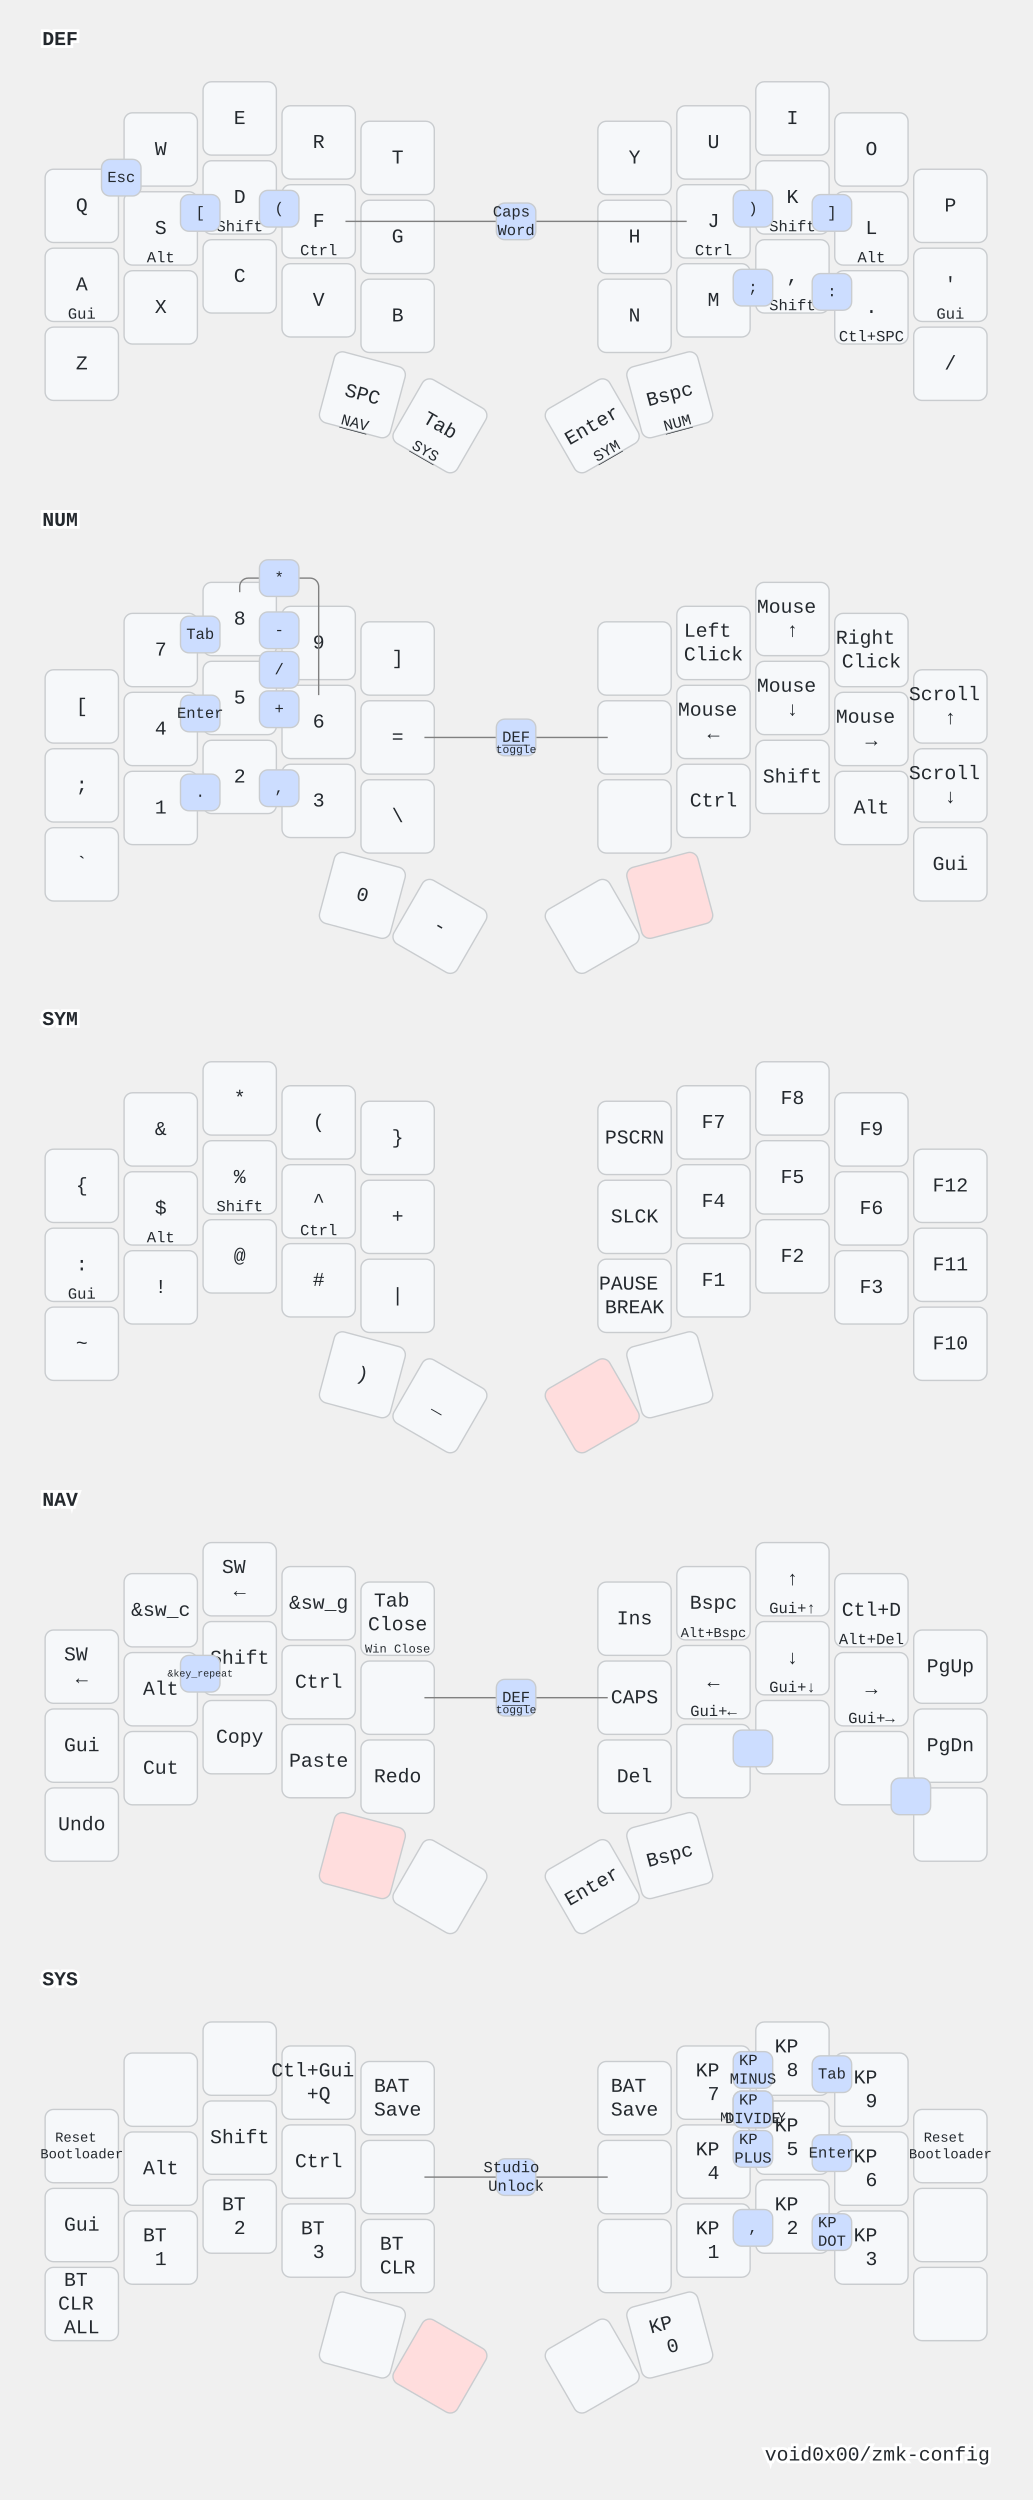
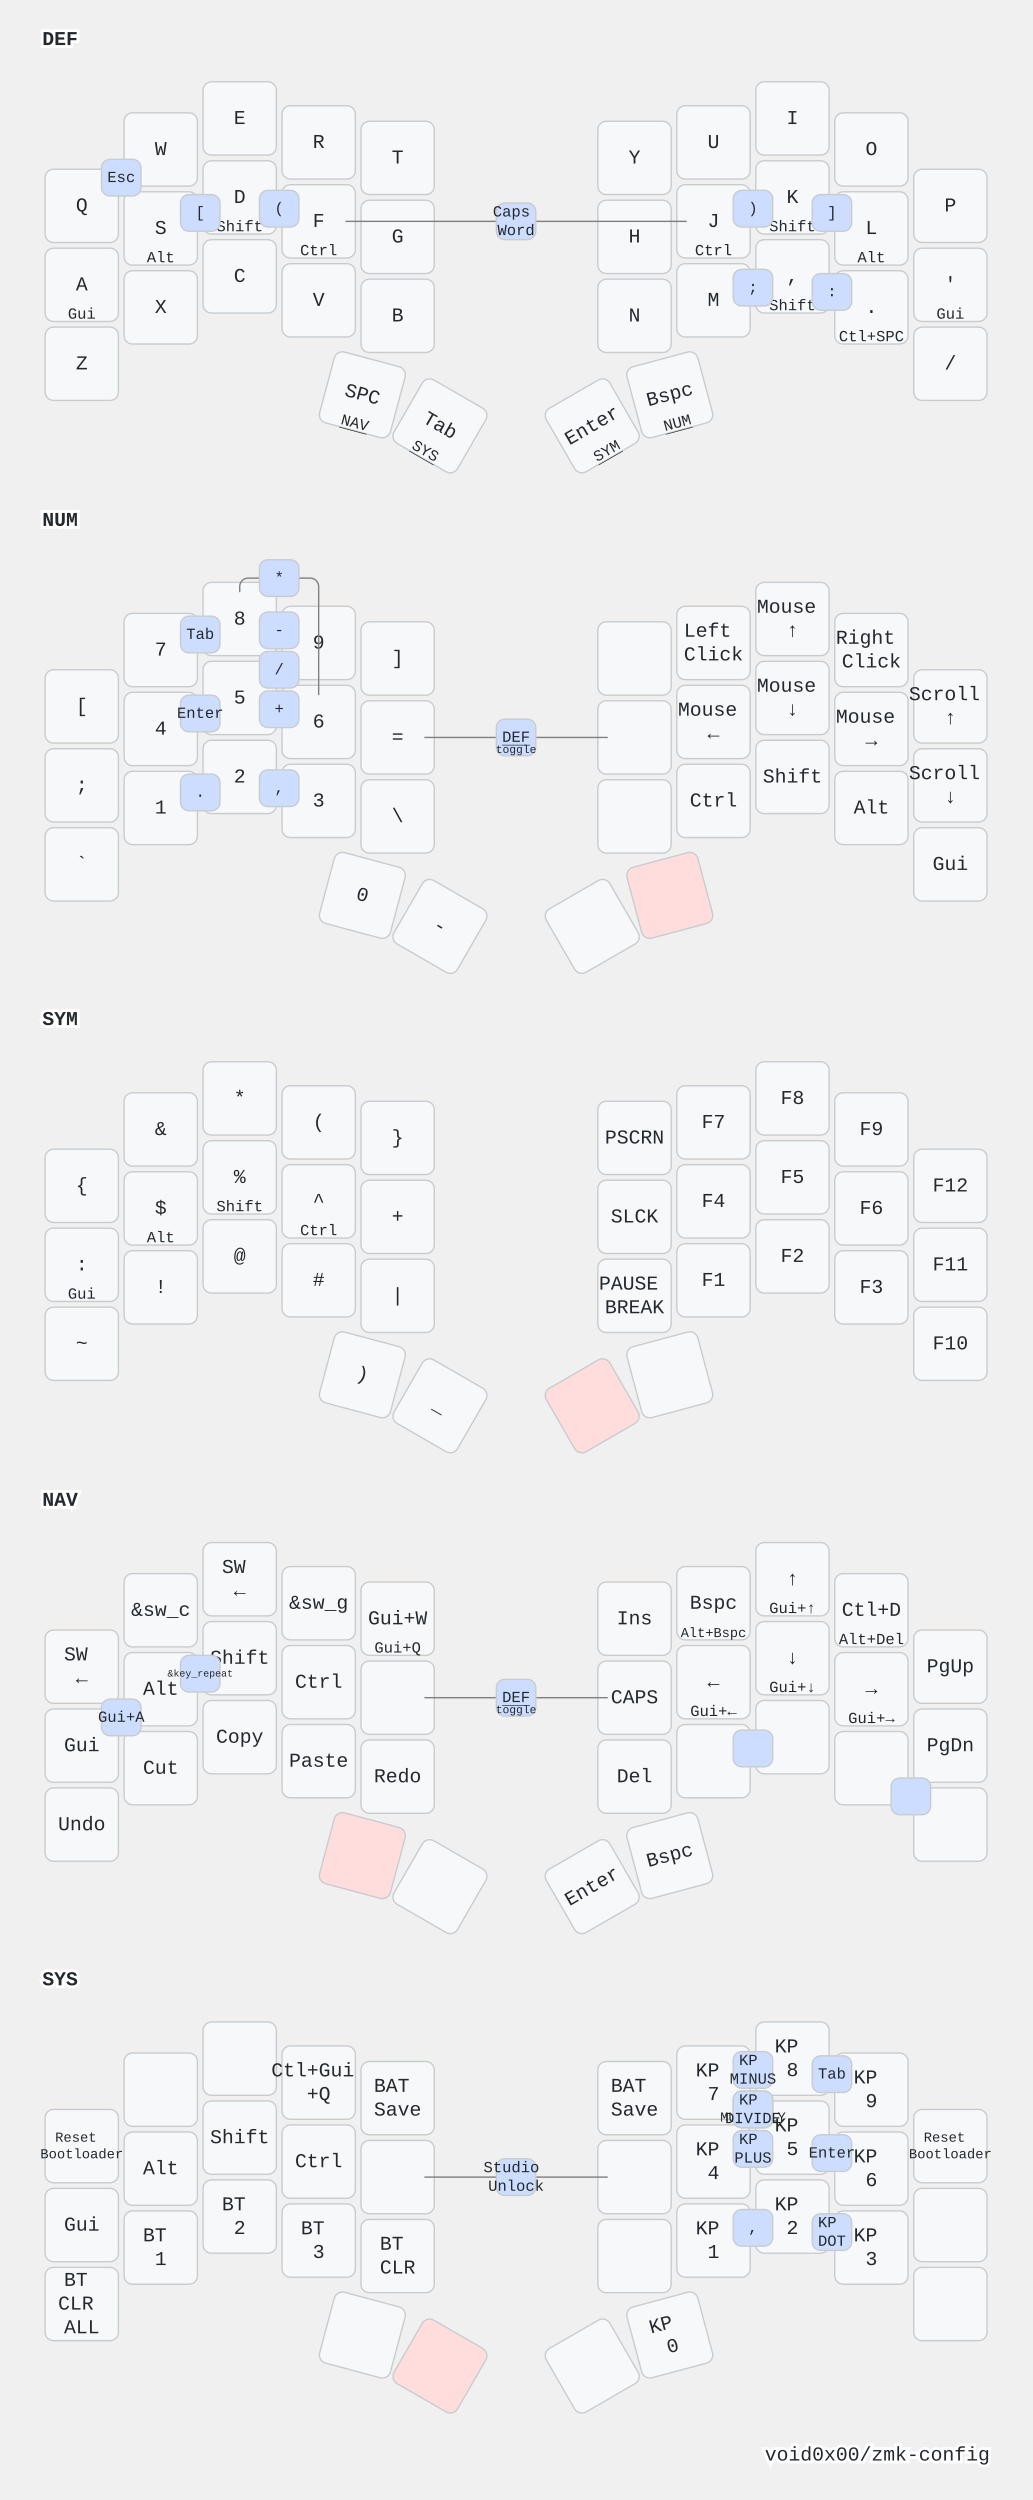
<svg xmlns="http://www.w3.org/2000/svg" xmlns:xlink="http://www.w3.org/1999/xlink" width="732" height="1773" viewBox="0 0 732 1773" class="keymap">
  <defs>/* start glyphs */
<svg id="mdi:play-pause">
      <svg id="mdi-play-pause" viewBox="0 0 24 24">
        <path d="M3,5V19L11,12M13,19H16V5H13M18,5V19H21V5" />
      </svg>
    </svg>
    <svg id="mdi:skip-backward">
      <svg id="mdi-skip-backward" viewBox="0 0 24 24">
        <path d="M20,5V19L13,12M6,5V19H4V5M13,5V19L6,12" />
      </svg>
    </svg>
    <svg id="mdi:skip-forward">
      <svg id="mdi-skip-forward" viewBox="0 0 24 24">
        <path d="M4,5V19L11,12M18,5V19H20V5M11,5V19L18,12" />
      </svg>
    </svg>
    <svg id="mdi:volume-high">
      <svg id="mdi-volume-high" viewBox="0 0 24 24">
        <path d="M14,3.23V5.29C16.89,6.15 19,8.83 19,12C19,15.17 16.89,17.84 14,18.7V20.77C18,19.86 21,16.28 21,12C21,7.72 18,4.14 14,3.23M16.5,12C16.5,10.23 15.5,8.71 14,7.97V16C15.5,15.29 16.5,13.76 16.5,12M3,9V15H7L12,20V4L7,9H3Z" />
      </svg>
    </svg>
    <svg id="mdi:volume-medium">
      <svg id="mdi-volume-medium" viewBox="0 0 24 24">
        <path d="M5,9V15H9L14,20V4L9,9M18.5,12C18.5,10.23 17.5,8.71 16,7.97V16C17.5,15.29 18.5,13.76 18.5,12Z" />
      </svg>
    </svg>
    <svg id="mdi:volume-off">
      <svg id="mdi-volume-off" viewBox="0 0 24 24">
        <path d="M12,4L9.91,6.09L12,8.18M4.27,3L3,4.27L7.73,9H3V15H7L12,20V13.27L16.25,17.53C15.58,18.04 14.83,18.46 14,18.7V20.77C15.38,20.45 16.63,19.82 17.68,18.96L19.73,21L21,19.73L12,10.73M19,12C19,12.94 18.8,13.82 18.46,14.64L19.97,16.15C20.62,14.91 21,13.5 21,12C21,7.72 18,4.14 14,3.23V5.29C16.89,6.15 19,8.83 19,12M16.5,12C16.5,10.23 15.5,8.71 14,7.97V10.18L16.45,12.63C16.5,12.43 16.5,12.21 16.5,12Z" />
      </svg>
    </svg>
  </defs>/* end glyphs */
<style>/* inherit to force styles through use tags */
svg path {
    fill: inherit;
}

/* font and background color specifications */
svg.keymap {
    font-family: SFMono-Regular,Consolas,Liberation Mono,Menlo,monospace;
    font-size: 14px;
    font-kerning: normal;
    text-rendering: optimizeLegibility;
    fill: #24292e;
}

/* default key styling */
rect.key {
    fill: #f6f8fa;
}

rect.key, rect.combo {
    stroke: #c9cccf;
    stroke-width: 1;
}

/* default key side styling, only used is draw_key_sides is set */
rect.side {
    filter: brightness(90%);
}

/* color accent for combo boxes */
rect.combo, rect.combo-separate {
    fill: #cdf;
}

/* color accent for held keys */
rect.held, rect.combo.held {
    fill: #fdd;
}

/* color accent for ghost (optional) keys */
rect.ghost, rect.combo.ghost {
    stroke-dasharray: 4, 4;
    stroke-width: 2;
}

text {
    text-anchor: middle;
    dominant-baseline: middle;
}

/* styling for layer labels */
text.label {
    font-weight: bold;
    text-anchor: start;
    stroke: white;
    stroke-width: 4;
    paint-order: stroke;
}

/* styling for optional footer */
text.footer {
    text-anchor: end;
    dominant-baseline: auto;
    stroke: white;
    stroke-width: 4;
    paint-order: stroke;
}

/* styling for combo tap, and key non-tap label text */
text.combo, text.hold, text.shifted, text.left, text.right, text.tl, text.tr, text.bl, text.br {
    font-size: 11px;
}

text.hold, text.bl, text.br {
    text-anchor: middle;
    dominant-baseline: auto;
}

text.shifted, text.tl, text.tr {
    text-anchor: middle;
    dominant-baseline: hanging;
}

text.left, text.tl, text.bl {
    text-anchor: start;
}

text.right, text.tr, text.br {
    text-anchor: end;
}

text.layer-activator {
    text-decoration: underline;
}

/* styling for hold/shifted label text in combo box */
text.combo.hold, text.combo.shifted, text.combo.left, text.combo.right {
    font-size: 8px;
}

/* lighter symbol for transparent keys */
text.trans {
    fill: #7b7e81;
}

/* styling for combo dendrons */
path.combo {
    stroke-width: 1;
    stroke: gray;
    fill: none;
}

/* Start Tabler Icons Cleanup */
/* cannot use height/width with glyphs */
.icon-tabler &gt; path {
    fill: inherit;
    stroke: inherit;
    stroke-width: 2;
}
/* hide tabler's default box */
.icon-tabler &gt; path[stroke="none"][fill="none"] {
    visibility: hidden;
}
/* End Tabler Icons Cleanup */

@media (prefers-color-scheme: dark) {
svg.keymap { fill: #d1d6db; }
rect.key { fill: #3f4750; }
rect.key, rect.combo { stroke: #60666c; }
rect.combo, rect.combo-separate { fill: #1f3d7a; }
rect.held, rect.combo.held { fill: #854747; }
text.label, text.footer { stroke: black; }
text.trans { fill: #7e8184; }
path.combo { stroke: #7f7f7f; }

}</style>
  <g transform="translate(30, 0)" class="layer-DEF">
    <text x="0" y="28" class="label" id="DEF">DEF</text>
    <g transform="translate(0, 56)">
      <g transform="translate(28, 90)" class="key keypos-0">
        <rect rx="6" ry="6" x="-26" y="-26" width="52" height="52" class="key" />
        <text x="0" y="0" class="key tap">Q</text>
      </g>
      <g transform="translate(84, 50)" class="key keypos-1">
        <rect rx="6" ry="6" x="-26" y="-26" width="52" height="52" class="key" />
        <text x="0" y="0" class="key tap">W</text>
      </g>
      <g transform="translate(140, 28)" class="key keypos-2">
        <rect rx="6" ry="6" x="-26" y="-26" width="52" height="52" class="key" />
        <text x="0" y="0" class="key tap">E</text>
      </g>
      <g transform="translate(196, 45)" class="key keypos-3">
        <rect rx="6" ry="6" x="-26" y="-26" width="52" height="52" class="key" />
        <text x="0" y="0" class="key tap">R</text>
      </g>
      <g transform="translate(252, 56)" class="key keypos-4">
        <rect rx="6" ry="6" x="-26" y="-26" width="52" height="52" class="key" />
        <text x="0" y="0" class="key tap">T</text>
      </g>
      <g transform="translate(420, 56)" class="key keypos-5">
        <rect rx="6" ry="6" x="-26" y="-26" width="52" height="52" class="key" />
        <text x="0" y="0" class="key tap">Y</text>
      </g>
      <g transform="translate(476, 45)" class="key keypos-6">
        <rect rx="6" ry="6" x="-26" y="-26" width="52" height="52" class="key" />
        <text x="0" y="0" class="key tap">U</text>
      </g>
      <g transform="translate(532, 28)" class="key keypos-7">
        <rect rx="6" ry="6" x="-26" y="-26" width="52" height="52" class="key" />
        <text x="0" y="0" class="key tap">I</text>
      </g>
      <g transform="translate(588, 50)" class="key keypos-8">
        <rect rx="6" ry="6" x="-26" y="-26" width="52" height="52" class="key" />
        <text x="0" y="0" class="key tap">O</text>
      </g>
      <g transform="translate(644, 90)" class="key keypos-9">
        <rect rx="6" ry="6" x="-26" y="-26" width="52" height="52" class="key" />
        <text x="0" y="0" class="key tap">P</text>
      </g>
      <g transform="translate(28, 146)" class="key keypos-10">
        <rect rx="6" ry="6" x="-26" y="-26" width="52" height="52" class="key" />
        <text x="0" y="0" class="key tap">A</text>
        <text x="0" y="24" class="key hold">Gui</text>
      </g>
      <g transform="translate(84, 106)" class="key keypos-11">
        <rect rx="6" ry="6" x="-26" y="-26" width="52" height="52" class="key" />
        <text x="0" y="0" class="key tap">S</text>
        <text x="0" y="24" class="key hold">Alt</text>
      </g>
      <g transform="translate(140, 84)" class="key keypos-12">
        <rect rx="6" ry="6" x="-26" y="-26" width="52" height="52" class="key" />
        <text x="0" y="0" class="key tap">D</text>
        <text x="0" y="24" class="key hold">Shift</text>
      </g>
      <g transform="translate(196, 101)" class="key keypos-13">
        <rect rx="6" ry="6" x="-26" y="-26" width="52" height="52" class="key" />
        <text x="0" y="0" class="key tap">F</text>
        <text x="0" y="24" class="key hold">Ctrl</text>
      </g>
      <g transform="translate(252, 112)" class="key keypos-14">
        <rect rx="6" ry="6" x="-26" y="-26" width="52" height="52" class="key" />
        <text x="0" y="0" class="key tap">G</text>
      </g>
      <g transform="translate(420, 112)" class="key keypos-15">
        <rect rx="6" ry="6" x="-26" y="-26" width="52" height="52" class="key" />
        <text x="0" y="0" class="key tap">H</text>
      </g>
      <g transform="translate(476, 101)" class="key keypos-16">
        <rect rx="6" ry="6" x="-26" y="-26" width="52" height="52" class="key" />
        <text x="0" y="0" class="key tap">J</text>
        <text x="0" y="24" class="key hold">Ctrl</text>
      </g>
      <g transform="translate(532, 84)" class="key keypos-17">
        <rect rx="6" ry="6" x="-26" y="-26" width="52" height="52" class="key" />
        <text x="0" y="0" class="key tap">K</text>
        <text x="0" y="24" class="key hold">Shift</text>
      </g>
      <g transform="translate(588, 106)" class="key keypos-18">
        <rect rx="6" ry="6" x="-26" y="-26" width="52" height="52" class="key" />
        <text x="0" y="0" class="key tap">L</text>
        <text x="0" y="24" class="key hold">Alt</text>
      </g>
      <g transform="translate(644, 146)" class="key keypos-19">
        <rect rx="6" ry="6" x="-26" y="-26" width="52" height="52" class="key" />
        <text x="0" y="0" class="key tap">'</text>
        <text x="0" y="24" class="key hold">Gui</text>
      </g>
      <g transform="translate(28, 202)" class="key keypos-20">
        <rect rx="6" ry="6" x="-26" y="-26" width="52" height="52" class="key" />
        <text x="0" y="0" class="key tap">Z</text>
      </g>
      <g transform="translate(84, 162)" class="key keypos-21">
        <rect rx="6" ry="6" x="-26" y="-26" width="52" height="52" class="key" />
        <text x="0" y="0" class="key tap">X</text>
      </g>
      <g transform="translate(140, 140)" class="key keypos-22">
        <rect rx="6" ry="6" x="-26" y="-26" width="52" height="52" class="key" />
        <text x="0" y="0" class="key tap">C</text>
      </g>
      <g transform="translate(196, 157)" class="key keypos-23">
        <rect rx="6" ry="6" x="-26" y="-26" width="52" height="52" class="key" />
        <text x="0" y="0" class="key tap">V</text>
      </g>
      <g transform="translate(252, 168)" class="key keypos-24">
        <rect rx="6" ry="6" x="-26" y="-26" width="52" height="52" class="key" />
        <text x="0" y="0" class="key tap">B</text>
      </g>
      <g transform="translate(420, 168)" class="key keypos-25">
        <rect rx="6" ry="6" x="-26" y="-26" width="52" height="52" class="key" />
        <text x="0" y="0" class="key tap">N</text>
      </g>
      <g transform="translate(476, 157)" class="key keypos-26">
        <rect rx="6" ry="6" x="-26" y="-26" width="52" height="52" class="key" />
        <text x="0" y="0" class="key tap">M</text>
      </g>
      <g transform="translate(532, 140)" class="key keypos-27">
        <rect rx="6" ry="6" x="-26" y="-26" width="52" height="52" class="key" />
        <text x="0" y="0" class="key tap">,</text>
        <text x="0" y="24" class="key hold">Shift</text>
      </g>
      <g transform="translate(588, 162)" class="key keypos-28">
        <rect rx="6" ry="6" x="-26" y="-26" width="52" height="52" class="key" />
        <text x="0" y="0" class="key tap">.</text>
        <text x="0" y="24" class="key hold">Ctl+SPC</text>
      </g>
      <g transform="translate(644, 202)" class="key keypos-29">
        <rect rx="6" ry="6" x="-26" y="-26" width="52" height="52" class="key" />
        <text x="0" y="0" class="key tap">/</text>
      </g>
      <g transform="translate(227, 224) rotate(15.0)" class="key keypos-30">
        <rect rx="6" ry="6" x="-26" y="-26" width="52" height="52" class="key" />
        <text x="0" y="0" class="key tap">SPC</text>
        <a href="#NAV">
          <text x="0" y="24" class="key hold layer-activator">NAV</text>
        </a>
      </g>
      <g transform="translate(282, 246) rotate(30.0)" class="key keypos-31">
        <rect rx="6" ry="6" x="-26" y="-26" width="52" height="52" class="key" />
        <text x="0" y="0" class="key tap">Tab</text>
        <a href="#SYS">
          <text x="0" y="24" class="key hold layer-activator">SYS</text>
        </a>
      </g>
      <g transform="translate(390, 246) rotate(-30.0)" class="key keypos-32">
        <rect rx="6" ry="6" x="-26" y="-26" width="52" height="52" class="key" />
        <text x="0" y="0" class="key tap">Enter</text>
        <a href="#SYM">
          <text x="0" y="24" class="key hold layer-activator">SYM</text>
        </a>
      </g>
      <g transform="translate(445, 224) rotate(-15.0)" class="key keypos-33">
        <rect rx="6" ry="6" x="-26" y="-26" width="52" height="52" class="key" />
        <text x="0" y="0" class="key tap">Bspc</text>
        <a href="#NUM">
          <text x="0" y="24" class="key hold layer-activator">NUM</text>
        </a>
      </g>
      <g class="combo combopos-0">
        <rect rx="6" ry="6" x="42" y="57" width="28" height="26" class="combo" />
        <text x="56" y="70" class="combo tap">Esc</text>
      </g>
      <g class="combo combopos-1">
        <rect rx="6" ry="6" x="154" y="79" width="28" height="26" class="combo" />
        <text x="168" y="92" class="combo tap">(</text>
      </g>
      <g class="combo combopos-2">
        <rect rx="6" ry="6" x="490" y="79" width="28" height="26" class="combo" />
        <text x="504" y="92" class="combo tap">)</text>
      </g>
      <g class="combo combopos-3">
        <rect rx="6" ry="6" x="98" y="82" width="28" height="26" class="combo" />
        <text x="112" y="95" class="combo tap">[</text>
      </g>
      <g class="combo combopos-4">
        <rect rx="6" ry="6" x="546" y="82" width="28" height="26" class="combo" />
        <text x="560" y="95" class="combo tap">]</text>
      </g>
      <g class="combo combopos-5">
        <rect rx="6" ry="6" x="490" y="135" width="28" height="26" class="combo" />
        <text x="504" y="148" class="combo tap">;</text>
      </g>
      <g class="combo combopos-6">
        <rect rx="6" ry="6" x="546" y="138" width="28" height="26" class="combo" />
        <text x="560" y="151" class="combo tap">:</text>
      </g>
      <g class="combo combopos-7">
        <path d="M336,101 l-121,0" class="combo" />
        <path d="M336,101 l121,0" class="combo" />
        <rect rx="6" ry="6" x="322" y="88" width="28" height="26" class="combo" />
        <text x="336" y="101" class="combo tap">
          <tspan x="336" dy="-0.6em">Caps</tspan>
          <tspan x="336" dy="1.2em">Word</tspan>
        </text>
      </g>
    </g>
  </g>
  <g transform="translate(30, 341)" class="layer-NUM">
    <text x="0" y="28" class="label" id="NUM">NUM</text>
    <g transform="translate(0, 70)">
      <g transform="translate(28, 90)" class="key keypos-0">
        <rect rx="6" ry="6" x="-26" y="-26" width="52" height="52" class="key" />
        <text x="0" y="0" class="key tap">[</text>
      </g>
      <g transform="translate(84, 50)" class="key keypos-1">
        <rect rx="6" ry="6" x="-26" y="-26" width="52" height="52" class="key" />
        <text x="0" y="0" class="key tap">7</text>
      </g>
      <g transform="translate(140, 28)" class="key keypos-2">
        <rect rx="6" ry="6" x="-26" y="-26" width="52" height="52" class="key" />
        <text x="0" y="0" class="key tap">8</text>
      </g>
      <g transform="translate(196, 45)" class="key keypos-3">
        <rect rx="6" ry="6" x="-26" y="-26" width="52" height="52" class="key" />
        <text x="0" y="0" class="key tap">9</text>
      </g>
      <g transform="translate(252, 56)" class="key keypos-4">
        <rect rx="6" ry="6" x="-26" y="-26" width="52" height="52" class="key" />
        <text x="0" y="0" class="key tap">]</text>
      </g>
      <g transform="translate(420, 56)" class="key keypos-5">
        <rect rx="6" ry="6" x="-26" y="-26" width="52" height="52" class="key" />
      </g>
      <g transform="translate(476, 45)" class="key keypos-6">
        <rect rx="6" ry="6" x="-26" y="-26" width="52" height="52" class="key" />
        <text x="0" y="0" class="key tap">
          <tspan x="0" dy="-0.6em">Left</tspan>
          <tspan x="0" dy="1.2em">Click</tspan>
        </text>
      </g>
      <g transform="translate(532, 28)" class="key keypos-7">
        <rect rx="6" ry="6" x="-26" y="-26" width="52" height="52" class="key" />
        <text x="0" y="0" class="key tap">
          <tspan x="0" dy="-0.6em">Mouse</tspan>
          <tspan x="0" dy="1.2em">↑</tspan>
        </text>
      </g>
      <g transform="translate(588, 50)" class="key keypos-8">
        <rect rx="6" ry="6" x="-26" y="-26" width="52" height="52" class="key" />
        <text x="0" y="0" class="key tap">
          <tspan x="0" dy="-0.6em">Right</tspan>
          <tspan x="0" dy="1.2em">Click</tspan>
        </text>
      </g>
      <g transform="translate(644, 90)" class="key keypos-9">
        <rect rx="6" ry="6" x="-26" y="-26" width="52" height="52" class="key" />
        <text x="0" y="0" class="key tap">
          <tspan x="0" dy="-0.6em">Scroll</tspan>
          <tspan x="0" dy="1.2em">↑</tspan>
        </text>
      </g>
      <g transform="translate(28, 146)" class="key keypos-10">
        <rect rx="6" ry="6" x="-26" y="-26" width="52" height="52" class="key" />
        <text x="0" y="0" class="key tap">;</text>
      </g>
      <g transform="translate(84, 106)" class="key keypos-11">
        <rect rx="6" ry="6" x="-26" y="-26" width="52" height="52" class="key" />
        <text x="0" y="0" class="key tap">4</text>
      </g>
      <g transform="translate(140, 84)" class="key keypos-12">
        <rect rx="6" ry="6" x="-26" y="-26" width="52" height="52" class="key" />
        <text x="0" y="0" class="key tap">5</text>
      </g>
      <g transform="translate(196, 101)" class="key keypos-13">
        <rect rx="6" ry="6" x="-26" y="-26" width="52" height="52" class="key" />
        <text x="0" y="0" class="key tap">6</text>
      </g>
      <g transform="translate(252, 112)" class="key keypos-14">
        <rect rx="6" ry="6" x="-26" y="-26" width="52" height="52" class="key" />
        <text x="0" y="0" class="key tap">=</text>
      </g>
      <g transform="translate(420, 112)" class="key keypos-15">
        <rect rx="6" ry="6" x="-26" y="-26" width="52" height="52" class="key" />
      </g>
      <g transform="translate(476, 101)" class="key keypos-16">
        <rect rx="6" ry="6" x="-26" y="-26" width="52" height="52" class="key" />
        <text x="0" y="0" class="key tap">
          <tspan x="0" dy="-0.6em">Mouse</tspan>
          <tspan x="0" dy="1.2em">←</tspan>
        </text>
      </g>
      <g transform="translate(532, 84)" class="key keypos-17">
        <rect rx="6" ry="6" x="-26" y="-26" width="52" height="52" class="key" />
        <text x="0" y="0" class="key tap">
          <tspan x="0" dy="-0.6em">Mouse</tspan>
          <tspan x="0" dy="1.2em">↓</tspan>
        </text>
      </g>
      <g transform="translate(588, 106)" class="key keypos-18">
        <rect rx="6" ry="6" x="-26" y="-26" width="52" height="52" class="key" />
        <text x="0" y="0" class="key tap">
          <tspan x="0" dy="-0.6em">Mouse</tspan>
          <tspan x="0" dy="1.2em">→</tspan>
        </text>
      </g>
      <g transform="translate(644, 146)" class="key keypos-19">
        <rect rx="6" ry="6" x="-26" y="-26" width="52" height="52" class="key" />
        <text x="0" y="0" class="key tap">
          <tspan x="0" dy="-0.6em">Scroll</tspan>
          <tspan x="0" dy="1.2em">↓</tspan>
        </text>
      </g>
      <g transform="translate(28, 202)" class="key keypos-20">
        <rect rx="6" ry="6" x="-26" y="-26" width="52" height="52" class="key" />
        <text x="0" y="0" class="key tap">`</text>
      </g>
      <g transform="translate(84, 162)" class="key keypos-21">
        <rect rx="6" ry="6" x="-26" y="-26" width="52" height="52" class="key" />
        <text x="0" y="0" class="key tap">1</text>
      </g>
      <g transform="translate(140, 140)" class="key keypos-22">
        <rect rx="6" ry="6" x="-26" y="-26" width="52" height="52" class="key" />
        <text x="0" y="0" class="key tap">2</text>
      </g>
      <g transform="translate(196, 157)" class="key keypos-23">
        <rect rx="6" ry="6" x="-26" y="-26" width="52" height="52" class="key" />
        <text x="0" y="0" class="key tap">3</text>
      </g>
      <g transform="translate(252, 168)" class="key keypos-24">
        <rect rx="6" ry="6" x="-26" y="-26" width="52" height="52" class="key" />
        <text x="0" y="0" class="key tap">\</text>
      </g>
      <g transform="translate(420, 168)" class="key keypos-25">
        <rect rx="6" ry="6" x="-26" y="-26" width="52" height="52" class="key" />
      </g>
      <g transform="translate(476, 157)" class="key keypos-26">
        <rect rx="6" ry="6" x="-26" y="-26" width="52" height="52" class="key" />
        <text x="0" y="0" class="key tap">Ctrl</text>
      </g>
      <g transform="translate(532, 140)" class="key keypos-27">
        <rect rx="6" ry="6" x="-26" y="-26" width="52" height="52" class="key" />
        <text x="0" y="0" class="key tap">Shift</text>
      </g>
      <g transform="translate(588, 162)" class="key keypos-28">
        <rect rx="6" ry="6" x="-26" y="-26" width="52" height="52" class="key" />
        <text x="0" y="0" class="key tap">Alt</text>
      </g>
      <g transform="translate(644, 202)" class="key keypos-29">
        <rect rx="6" ry="6" x="-26" y="-26" width="52" height="52" class="key" />
        <text x="0" y="0" class="key tap">Gui</text>
      </g>
      <g transform="translate(227, 224) rotate(15.0)" class="key keypos-30">
        <rect rx="6" ry="6" x="-26" y="-26" width="52" height="52" class="key" />
        <text x="0" y="0" class="key tap">0</text>
      </g>
      <g transform="translate(282, 246) rotate(30.0)" class="key keypos-31">
        <rect rx="6" ry="6" x="-26" y="-26" width="52" height="52" class="key" />
        <text x="0" y="0" class="key tap">-</text>
      </g>
      <g transform="translate(390, 246) rotate(-30.0)" class="key trans keypos-32">
        <rect rx="6" ry="6" x="-26" y="-26" width="52" height="52" class="key trans" />
      </g>
      <g transform="translate(445, 224) rotate(-15.0)" class="key held keypos-33">
        <rect rx="6" ry="6" x="-26" y="-26" width="52" height="52" class="key held" />
      </g>
      <g class="combo combopos-0">
        <path d="M336,112 l-65,0" class="combo" />
        <path d="M336,112 l65,0" class="combo" />
        <rect rx="6" ry="6" x="322" y="99" width="28" height="26" class="combo" />
        <a href="#DEF">
          <text x="336" y="112" class="combo tap layer-activator">DEF</text>
        </a>
        <text x="336" y="123" class="combo hold">toggle</text>
      </g>
      <g class="combo combopos-1">
        <rect rx="6" ry="6" x="154" y="79" width="28" height="26" class="combo" />
        <text x="168" y="92" class="combo tap">+</text>
      </g>
      <g class="combo combopos-2">
        <rect rx="6" ry="6" x="154" y="23" width="28" height="26" class="combo" />
        <text x="168" y="36" class="combo tap">-</text>
      </g>
      <g class="combo combopos-3">
        <path d="M168,-1 h-22 a6.0,6.0 0 0 0 -6.0,6.0 v4" class="combo" />
        <path d="M168,-1 h22 a6.0,6.0 0 0 1 6.0,6.0 v77" class="combo" />
        <rect rx="6" ry="6" x="154" y="-14" width="28" height="26" class="combo" />
        <text x="168" y="-1" class="combo tap">*</text>
      </g>
      <g class="combo combopos-4">
        <rect rx="6" ry="6" x="154" y="51" width="28" height="26" class="combo" />
        <text x="168" y="64" class="combo tap">/</text>
      </g>
      <g class="combo combopos-5">
        <rect rx="6" ry="6" x="154" y="135" width="28" height="26" class="combo" />
        <text x="168" y="148" class="combo tap">,</text>
      </g>
      <g class="combo combopos-6">
        <rect rx="6" ry="6" x="98" y="138" width="28" height="26" class="combo" />
        <text x="112" y="151" class="combo tap">.</text>
      </g>
      <g class="combo combopos-7">
        <rect rx="6" ry="6" x="98" y="82" width="28" height="26" class="combo" />
        <text x="112" y="95" class="combo tap">Enter</text>
      </g>
      <g class="combo combopos-8">
        <rect rx="6" ry="6" x="98" y="26" width="28" height="26" class="combo" />
        <text x="112" y="39" class="combo tap">Tab</text>
      </g>
    </g>
  </g>
  <g transform="translate(30, 695)" class="layer-SYM">
    <text x="0" y="28" class="label" id="SYM">SYM</text>
    <g transform="translate(0, 56)">
      <g transform="translate(28, 90)" class="key keypos-0">
        <rect rx="6" ry="6" x="-26" y="-26" width="52" height="52" class="key" />
        <text x="0" y="0" class="key tap">{</text>
      </g>
      <g transform="translate(84, 50)" class="key keypos-1">
        <rect rx="6" ry="6" x="-26" y="-26" width="52" height="52" class="key" />
        <text x="0" y="0" class="key tap">&amp;</text>
      </g>
      <g transform="translate(140, 28)" class="key keypos-2">
        <rect rx="6" ry="6" x="-26" y="-26" width="52" height="52" class="key" />
        <text x="0" y="0" class="key tap">*</text>
      </g>
      <g transform="translate(196, 45)" class="key keypos-3">
        <rect rx="6" ry="6" x="-26" y="-26" width="52" height="52" class="key" />
        <text x="0" y="0" class="key tap">(</text>
      </g>
      <g transform="translate(252, 56)" class="key keypos-4">
        <rect rx="6" ry="6" x="-26" y="-26" width="52" height="52" class="key" />
        <text x="0" y="0" class="key tap">}</text>
      </g>
      <g transform="translate(420, 56)" class="key keypos-5">
        <rect rx="6" ry="6" x="-26" y="-26" width="52" height="52" class="key" />
        <text x="0" y="0" class="key tap">PSCRN</text>
      </g>
      <g transform="translate(476, 45)" class="key keypos-6">
        <rect rx="6" ry="6" x="-26" y="-26" width="52" height="52" class="key" />
        <text x="0" y="0" class="key tap">F7</text>
      </g>
      <g transform="translate(532, 28)" class="key keypos-7">
        <rect rx="6" ry="6" x="-26" y="-26" width="52" height="52" class="key" />
        <text x="0" y="0" class="key tap">F8</text>
      </g>
      <g transform="translate(588, 50)" class="key keypos-8">
        <rect rx="6" ry="6" x="-26" y="-26" width="52" height="52" class="key" />
        <text x="0" y="0" class="key tap">F9</text>
      </g>
      <g transform="translate(644, 90)" class="key keypos-9">
        <rect rx="6" ry="6" x="-26" y="-26" width="52" height="52" class="key" />
        <text x="0" y="0" class="key tap">F12</text>
      </g>
      <g transform="translate(28, 146)" class="key keypos-10">
        <rect rx="6" ry="6" x="-26" y="-26" width="52" height="52" class="key" />
        <text x="0" y="0" class="key tap">:</text>
        <text x="0" y="24" class="key hold">Gui</text>
      </g>
      <g transform="translate(84, 106)" class="key keypos-11">
        <rect rx="6" ry="6" x="-26" y="-26" width="52" height="52" class="key" />
        <text x="0" y="0" class="key tap">$</text>
        <text x="0" y="24" class="key hold">Alt</text>
      </g>
      <g transform="translate(140, 84)" class="key keypos-12">
        <rect rx="6" ry="6" x="-26" y="-26" width="52" height="52" class="key" />
        <text x="0" y="0" class="key tap">%</text>
        <text x="0" y="24" class="key hold">Shift</text>
      </g>
      <g transform="translate(196, 101)" class="key keypos-13">
        <rect rx="6" ry="6" x="-26" y="-26" width="52" height="52" class="key" />
        <text x="0" y="0" class="key tap">^</text>
        <text x="0" y="24" class="key hold">Ctrl</text>
      </g>
      <g transform="translate(252, 112)" class="key keypos-14">
        <rect rx="6" ry="6" x="-26" y="-26" width="52" height="52" class="key" />
        <text x="0" y="0" class="key tap">+</text>
      </g>
      <g transform="translate(420, 112)" class="key keypos-15">
        <rect rx="6" ry="6" x="-26" y="-26" width="52" height="52" class="key" />
        <text x="0" y="0" class="key tap">SLCK</text>
      </g>
      <g transform="translate(476, 101)" class="key keypos-16">
        <rect rx="6" ry="6" x="-26" y="-26" width="52" height="52" class="key" />
        <text x="0" y="0" class="key tap">F4</text>
      </g>
      <g transform="translate(532, 84)" class="key keypos-17">
        <rect rx="6" ry="6" x="-26" y="-26" width="52" height="52" class="key" />
        <text x="0" y="0" class="key tap">F5</text>
      </g>
      <g transform="translate(588, 106)" class="key keypos-18">
        <rect rx="6" ry="6" x="-26" y="-26" width="52" height="52" class="key" />
        <text x="0" y="0" class="key tap">F6</text>
      </g>
      <g transform="translate(644, 146)" class="key keypos-19">
        <rect rx="6" ry="6" x="-26" y="-26" width="52" height="52" class="key" />
        <text x="0" y="0" class="key tap">F11</text>
      </g>
      <g transform="translate(28, 202)" class="key keypos-20">
        <rect rx="6" ry="6" x="-26" y="-26" width="52" height="52" class="key" />
        <text x="0" y="0" class="key tap">~</text>
      </g>
      <g transform="translate(84, 162)" class="key keypos-21">
        <rect rx="6" ry="6" x="-26" y="-26" width="52" height="52" class="key" />
        <text x="0" y="0" class="key tap">!</text>
      </g>
      <g transform="translate(140, 140)" class="key keypos-22">
        <rect rx="6" ry="6" x="-26" y="-26" width="52" height="52" class="key" />
        <text x="0" y="0" class="key tap">@</text>
      </g>
      <g transform="translate(196, 157)" class="key keypos-23">
        <rect rx="6" ry="6" x="-26" y="-26" width="52" height="52" class="key" />
        <text x="0" y="0" class="key tap">#</text>
      </g>
      <g transform="translate(252, 168)" class="key keypos-24">
        <rect rx="6" ry="6" x="-26" y="-26" width="52" height="52" class="key" />
        <text x="0" y="0" class="key tap">|</text>
      </g>
      <g transform="translate(420, 168)" class="key keypos-25">
        <rect rx="6" ry="6" x="-26" y="-26" width="52" height="52" class="key" />
        <text x="0" y="0" class="key tap">
          <tspan x="0" dy="-0.6em">PAUSE</tspan>
          <tspan x="0" dy="1.2em">BREAK</tspan>
        </text>
      </g>
      <g transform="translate(476, 157)" class="key keypos-26">
        <rect rx="6" ry="6" x="-26" y="-26" width="52" height="52" class="key" />
        <text x="0" y="0" class="key tap">F1</text>
      </g>
      <g transform="translate(532, 140)" class="key keypos-27">
        <rect rx="6" ry="6" x="-26" y="-26" width="52" height="52" class="key" />
        <text x="0" y="0" class="key tap">F2</text>
      </g>
      <g transform="translate(588, 162)" class="key keypos-28">
        <rect rx="6" ry="6" x="-26" y="-26" width="52" height="52" class="key" />
        <text x="0" y="0" class="key tap">F3</text>
      </g>
      <g transform="translate(644, 202)" class="key keypos-29">
        <rect rx="6" ry="6" x="-26" y="-26" width="52" height="52" class="key" />
        <text x="0" y="0" class="key tap">F10</text>
      </g>
      <g transform="translate(227, 224) rotate(15.0)" class="key keypos-30">
        <rect rx="6" ry="6" x="-26" y="-26" width="52" height="52" class="key" />
        <text x="0" y="0" class="key tap">)</text>
      </g>
      <g transform="translate(282, 246) rotate(30.0)" class="key keypos-31">
        <rect rx="6" ry="6" x="-26" y="-26" width="52" height="52" class="key" />
        <text x="0" y="0" class="key tap">_</text>
      </g>
      <g transform="translate(390, 246) rotate(-30.0)" class="key held keypos-32">
        <rect rx="6" ry="6" x="-26" y="-26" width="52" height="52" class="key held" />
      </g>
      <g transform="translate(445, 224) rotate(-15.0)" class="key trans keypos-33">
        <rect rx="6" ry="6" x="-26" y="-26" width="52" height="52" class="key trans" />
      </g>
    </g>
  </g>
  <g transform="translate(30, 1036)" class="layer-NAV">
    <text x="0" y="28" class="label" id="NAV">NAV</text>
    <g transform="translate(0, 56)">
      <g transform="translate(28, 90)" class="key keypos-0">
        <rect rx="6" ry="6" x="-26" y="-26" width="52" height="52" class="key" />
        <text x="0" y="0" class="key tap">
          <tspan x="0" dy="-0.6em">SW</tspan>
          <tspan x="0" dy="1.2em">←</tspan>
        </text>
      </g>
      <g transform="translate(84, 50)" class="key keypos-1">
        <rect rx="6" ry="6" x="-26" y="-26" width="52" height="52" class="key" />
        <text x="0" y="0" class="key tap">&amp;sw_c</text>
      </g>
      <g transform="translate(140, 28)" class="key keypos-2">
        <rect rx="6" ry="6" x="-26" y="-26" width="52" height="52" class="key" />
        <text x="0" y="0" class="key tap">
          <tspan x="0" dy="-0.6em">SW</tspan>
          <tspan x="0" dy="1.2em">←</tspan>
        </text>
      </g>
      <g transform="translate(196, 45)" class="key keypos-3">
        <rect rx="6" ry="6" x="-26" y="-26" width="52" height="52" class="key" />
        <text x="0" y="0" class="key tap">&amp;sw_g</text>
      </g>
      <g transform="translate(252, 56)" class="key keypos-4">
        <rect rx="6" ry="6" x="-26" y="-26" width="52" height="52" class="key" />
-         <text x="0" y="0" class="key tap">
-           <tspan x="0" dy="-0.9em">Tab</tspan>
-           <tspan x="0" dy="1.2em">Close</tspan>
-         </text>
-         <text x="0" y="24" class="key hold">
-           <tspan style="font-size: 78%">Win Close</tspan>
-         </text>
+         <text x="0" y="0" class="key tap">Gui+W</text>
+         <text x="0" y="24" class="key hold">Gui+Q</text>
      </g>
      <g transform="translate(420, 56)" class="key keypos-5">
        <rect rx="6" ry="6" x="-26" y="-26" width="52" height="52" class="key" />
        <text x="0" y="0" class="key tap">Ins</text>
      </g>
      <g transform="translate(476, 45)" class="key keypos-6">
        <rect rx="6" ry="6" x="-26" y="-26" width="52" height="52" class="key" />
        <text x="0" y="0" class="key tap">Bspc</text>
        <text x="0" y="24" class="key hold">
          <tspan style="font-size: 88%">Alt+Bspc</tspan>
        </text>
      </g>
      <g transform="translate(532, 28)" class="key keypos-7">
        <rect rx="6" ry="6" x="-26" y="-26" width="52" height="52" class="key" />
        <text x="0" y="0" class="key tap">↑</text>
        <text x="0" y="24" class="key hold">Gui+↑</text>
      </g>
      <g transform="translate(588, 50)" class="key keypos-8">
        <rect rx="6" ry="6" x="-26" y="-26" width="52" height="52" class="key" />
        <text x="0" y="0" class="key tap">Ctl+D</text>
        <text x="0" y="24" class="key hold">Alt+Del</text>
      </g>
      <g transform="translate(644, 90)" class="key keypos-9">
        <rect rx="6" ry="6" x="-26" y="-26" width="52" height="52" class="key" />
        <text x="0" y="0" class="key tap">PgUp</text>
      </g>
      <g transform="translate(28, 146)" class="key keypos-10">
        <rect rx="6" ry="6" x="-26" y="-26" width="52" height="52" class="key" />
        <text x="0" y="0" class="key tap">Gui</text>
      </g>
      <g transform="translate(84, 106)" class="key keypos-11">
        <rect rx="6" ry="6" x="-26" y="-26" width="52" height="52" class="key" />
        <text x="0" y="0" class="key tap">Alt</text>
      </g>
      <g transform="translate(140, 84)" class="key keypos-12">
        <rect rx="6" ry="6" x="-26" y="-26" width="52" height="52" class="key" />
        <text x="0" y="0" class="key tap">Shift</text>
      </g>
      <g transform="translate(196, 101)" class="key keypos-13">
        <rect rx="6" ry="6" x="-26" y="-26" width="52" height="52" class="key" />
        <text x="0" y="0" class="key tap">Ctrl</text>
      </g>
      <g transform="translate(252, 112)" class="key keypos-14">
        <rect rx="6" ry="6" x="-26" y="-26" width="52" height="52" class="key" />
      </g>
      <g transform="translate(420, 112)" class="key keypos-15">
        <rect rx="6" ry="6" x="-26" y="-26" width="52" height="52" class="key" />
        <text x="0" y="0" class="key tap">CAPS</text>
      </g>
      <g transform="translate(476, 101)" class="key keypos-16">
        <rect rx="6" ry="6" x="-26" y="-26" width="52" height="52" class="key" />
        <text x="0" y="0" class="key tap">←</text>
        <text x="0" y="24" class="key hold">Gui+←</text>
      </g>
      <g transform="translate(532, 84)" class="key keypos-17">
        <rect rx="6" ry="6" x="-26" y="-26" width="52" height="52" class="key" />
        <text x="0" y="0" class="key tap">↓</text>
        <text x="0" y="24" class="key hold">Gui+↓</text>
      </g>
      <g transform="translate(588, 106)" class="key keypos-18">
        <rect rx="6" ry="6" x="-26" y="-26" width="52" height="52" class="key" />
        <text x="0" y="0" class="key tap">→</text>
        <text x="0" y="24" class="key hold">Gui+→</text>
      </g>
      <g transform="translate(644, 146)" class="key keypos-19">
        <rect rx="6" ry="6" x="-26" y="-26" width="52" height="52" class="key" />
        <text x="0" y="0" class="key tap">PgDn</text>
      </g>
      <g transform="translate(28, 202)" class="key keypos-20">
        <rect rx="6" ry="6" x="-26" y="-26" width="52" height="52" class="key" />
        <text x="0" y="0" class="key tap">Undo</text>
      </g>
      <g transform="translate(84, 162)" class="key keypos-21">
        <rect rx="6" ry="6" x="-26" y="-26" width="52" height="52" class="key" />
        <text x="0" y="0" class="key tap">Cut</text>
      </g>
      <g transform="translate(140, 140)" class="key keypos-22">
        <rect rx="6" ry="6" x="-26" y="-26" width="52" height="52" class="key" />
        <text x="0" y="0" class="key tap">Copy</text>
      </g>
      <g transform="translate(196, 157)" class="key keypos-23">
        <rect rx="6" ry="6" x="-26" y="-26" width="52" height="52" class="key" />
        <text x="0" y="0" class="key tap">Paste</text>
      </g>
      <g transform="translate(252, 168)" class="key keypos-24">
        <rect rx="6" ry="6" x="-26" y="-26" width="52" height="52" class="key" />
        <text x="0" y="0" class="key tap">Redo</text>
      </g>
      <g transform="translate(420, 168)" class="key keypos-25">
        <rect rx="6" ry="6" x="-26" y="-26" width="52" height="52" class="key" />
        <text x="0" y="0" class="key tap">Del</text>
      </g>
      <g transform="translate(476, 157)" class="key keypos-26">
        <rect rx="6" ry="6" x="-26" y="-26" width="52" height="52" class="key" />
        <use href="#mdi:skip-backward" xlink:href="#mdi:skip-backward" x="-7" y="-7" height="14" width="14.0" class="key tap glyph mdi:skip-backward" />
      </g>
      <g transform="translate(532, 140)" class="key keypos-27">
        <rect rx="6" ry="6" x="-26" y="-26" width="52" height="52" class="key" />
        <use href="#mdi:skip-forward" xlink:href="#mdi:skip-forward" x="-7" y="-7" height="14" width="14.0" class="key tap glyph mdi:skip-forward" />
      </g>
      <g transform="translate(588, 162)" class="key keypos-28">
        <rect rx="6" ry="6" x="-26" y="-26" width="52" height="52" class="key" />
        <use href="#mdi:volume-medium" xlink:href="#mdi:volume-medium" x="-7" y="-7" height="14" width="14.0" class="key tap glyph mdi:volume-medium" />
      </g>
      <g transform="translate(644, 202)" class="key keypos-29">
        <rect rx="6" ry="6" x="-26" y="-26" width="52" height="52" class="key" />
        <use href="#mdi:volume-high" xlink:href="#mdi:volume-high" x="-7" y="-7" height="14" width="14.0" class="key tap glyph mdi:volume-high" />
      </g>
      <g transform="translate(227, 224) rotate(15.0)" class="key held keypos-30">
        <rect rx="6" ry="6" x="-26" y="-26" width="52" height="52" class="key held" />
      </g>
      <g transform="translate(282, 246) rotate(30.0)" class="key trans keypos-31">
        <rect rx="6" ry="6" x="-26" y="-26" width="52" height="52" class="key trans" />
      </g>
      <g transform="translate(390, 246) rotate(-30.0)" class="key keypos-32">
        <rect rx="6" ry="6" x="-26" y="-26" width="52" height="52" class="key" />
        <text x="0" y="0" class="key tap">Enter</text>
      </g>
      <g transform="translate(445, 224) rotate(-15.0)" class="key keypos-33">
        <rect rx="6" ry="6" x="-26" y="-26" width="52" height="52" class="key" />
        <text x="0" y="0" class="key tap">Bspc</text>
      </g>
      <g class="combo combopos-0">
+         <rect rx="6" ry="6" x="42" y="113" width="28" height="26" class="combo" />
+         <text x="56" y="126" class="combo tap">Gui+A</text>
+       </g>
+       <g class="combo combopos-1">
        <rect rx="6" ry="6" x="98" y="82" width="28" height="26" class="combo" />
        <text x="112" y="95" class="combo tap">
          <tspan style="font-size: 64%">&amp;key_repeat</tspan>
        </text>
      </g>
-       <g class="combo combopos-1">
+       <g class="combo combopos-2">
        <rect rx="6" ry="6" x="602" y="169" width="28" height="26" class="combo" />
        <use href="#mdi:volume-off" xlink:href="#mdi:volume-off" x="609" y="175" height="14" width="14.0" class="combo tap glyph mdi:volume-off" />
      </g>
-       <g class="combo combopos-2">
+       <g class="combo combopos-3">
        <rect rx="6" ry="6" x="490" y="135" width="28" height="26" class="combo" />
        <use href="#mdi:play-pause" xlink:href="#mdi:play-pause" x="497" y="141" height="14" width="14.0" class="combo tap glyph mdi:play-pause" />
      </g>
-       <g class="combo combopos-3">
+       <g class="combo combopos-4">
        <path d="M336,112 l-65,0" class="combo" />
        <path d="M336,112 l65,0" class="combo" />
        <rect rx="6" ry="6" x="322" y="99" width="28" height="26" class="combo" />
        <a href="#DEF">
          <text x="336" y="112" class="combo tap layer-activator">DEF</text>
        </a>
        <text x="336" y="123" class="combo hold">toggle</text>
      </g>
    </g>
  </g>
  <g transform="translate(30, 1376)" class="layer-SYS">
    <text x="0" y="28" class="label" id="SYS">SYS</text>
    <g transform="translate(0, 56)">
      <g transform="translate(28, 90)" class="key keypos-0">
        <rect rx="6" ry="6" x="-26" y="-26" width="52" height="52" class="key" />
        <text x="0" y="0" class="key tap">
          <tspan x="0" dy="-0.6em" style="font-size: 70%">Reset</tspan>
          <tspan x="0" dy="1.2em" style="font-size: 70%">Bootloader</tspan>
        </text>
      </g>
      <g transform="translate(84, 50)" class="key keypos-1">
        <rect rx="6" ry="6" x="-26" y="-26" width="52" height="52" class="key" />
      </g>
      <g transform="translate(140, 28)" class="key keypos-2">
        <rect rx="6" ry="6" x="-26" y="-26" width="52" height="52" class="key" />
      </g>
      <g transform="translate(196, 45)" class="key keypos-3">
        <rect rx="6" ry="6" x="-26" y="-26" width="52" height="52" class="key" />
        <text x="0" y="0" class="key tap">
          <tspan x="0" dy="-0.6em">Ctl+Gui</tspan>
          <tspan x="0" dy="1.2em">+Q</tspan>
        </text>
      </g>
      <g transform="translate(252, 56)" class="key keypos-4">
        <rect rx="6" ry="6" x="-26" y="-26" width="52" height="52" class="key" />
        <text x="0" y="0" class="key tap">
          <tspan x="0" dy="-0.6em">BAT</tspan>
          <tspan x="0" dy="1.2em">Save</tspan>
        </text>
      </g>
      <g transform="translate(420, 56)" class="key keypos-5">
        <rect rx="6" ry="6" x="-26" y="-26" width="52" height="52" class="key" />
        <text x="0" y="0" class="key tap">
          <tspan x="0" dy="-0.6em">BAT</tspan>
          <tspan x="0" dy="1.2em">Save</tspan>
        </text>
      </g>
      <g transform="translate(476, 45)" class="key keypos-6">
        <rect rx="6" ry="6" x="-26" y="-26" width="52" height="52" class="key" />
        <text x="0" y="0" class="key tap">
          <tspan x="0" dy="-0.6em">KP</tspan>
          <tspan x="0" dy="1.2em">7</tspan>
        </text>
      </g>
      <g transform="translate(532, 28)" class="key keypos-7">
        <rect rx="6" ry="6" x="-26" y="-26" width="52" height="52" class="key" />
        <text x="0" y="0" class="key tap">
          <tspan x="0" dy="-0.6em">KP</tspan>
          <tspan x="0" dy="1.2em">8</tspan>
        </text>
      </g>
      <g transform="translate(588, 50)" class="key keypos-8">
        <rect rx="6" ry="6" x="-26" y="-26" width="52" height="52" class="key" />
        <text x="0" y="0" class="key tap">
          <tspan x="0" dy="-0.6em">KP</tspan>
          <tspan x="0" dy="1.2em">9</tspan>
        </text>
      </g>
      <g transform="translate(644, 90)" class="key keypos-9">
        <rect rx="6" ry="6" x="-26" y="-26" width="52" height="52" class="key" />
        <text x="0" y="0" class="key tap">
          <tspan x="0" dy="-0.6em" style="font-size: 70%">Reset</tspan>
          <tspan x="0" dy="1.2em" style="font-size: 70%">Bootloader</tspan>
        </text>
      </g>
      <g transform="translate(28, 146)" class="key keypos-10">
        <rect rx="6" ry="6" x="-26" y="-26" width="52" height="52" class="key" />
        <text x="0" y="0" class="key tap">Gui</text>
      </g>
      <g transform="translate(84, 106)" class="key keypos-11">
        <rect rx="6" ry="6" x="-26" y="-26" width="52" height="52" class="key" />
        <text x="0" y="0" class="key tap">Alt</text>
      </g>
      <g transform="translate(140, 84)" class="key keypos-12">
        <rect rx="6" ry="6" x="-26" y="-26" width="52" height="52" class="key" />
        <text x="0" y="0" class="key tap">Shift</text>
      </g>
      <g transform="translate(196, 101)" class="key keypos-13">
        <rect rx="6" ry="6" x="-26" y="-26" width="52" height="52" class="key" />
        <text x="0" y="0" class="key tap">Ctrl</text>
      </g>
      <g transform="translate(252, 112)" class="key keypos-14">
        <rect rx="6" ry="6" x="-26" y="-26" width="52" height="52" class="key" />
      </g>
      <g transform="translate(420, 112)" class="key keypos-15">
        <rect rx="6" ry="6" x="-26" y="-26" width="52" height="52" class="key" />
      </g>
      <g transform="translate(476, 101)" class="key keypos-16">
        <rect rx="6" ry="6" x="-26" y="-26" width="52" height="52" class="key" />
        <text x="0" y="0" class="key tap">
          <tspan x="0" dy="-0.6em">KP</tspan>
          <tspan x="0" dy="1.2em">4</tspan>
        </text>
      </g>
      <g transform="translate(532, 84)" class="key keypos-17">
        <rect rx="6" ry="6" x="-26" y="-26" width="52" height="52" class="key" />
        <text x="0" y="0" class="key tap">
          <tspan x="0" dy="-0.6em">KP</tspan>
          <tspan x="0" dy="1.2em">5</tspan>
        </text>
      </g>
      <g transform="translate(588, 106)" class="key keypos-18">
        <rect rx="6" ry="6" x="-26" y="-26" width="52" height="52" class="key" />
        <text x="0" y="0" class="key tap">
          <tspan x="0" dy="-0.6em">KP</tspan>
          <tspan x="0" dy="1.2em">6</tspan>
        </text>
      </g>
      <g transform="translate(644, 146)" class="key keypos-19">
        <rect rx="6" ry="6" x="-26" y="-26" width="52" height="52" class="key" />
      </g>
      <g transform="translate(28, 202)" class="key keypos-20">
        <rect rx="6" ry="6" x="-26" y="-26" width="52" height="52" class="key" />
        <text x="0" y="0" class="key tap">
          <tspan x="0" dy="-1.2em">BT</tspan>
          <tspan x="0" dy="1.2em">CLR</tspan>
          <tspan x="0" dy="1.2em">ALL</tspan>
        </text>
      </g>
      <g transform="translate(84, 162)" class="key keypos-21">
        <rect rx="6" ry="6" x="-26" y="-26" width="52" height="52" class="key" />
        <text x="0" y="0" class="key tap">
          <tspan x="0" dy="-0.6em">BT</tspan>
          <tspan x="0" dy="1.2em">1</tspan>
        </text>
      </g>
      <g transform="translate(140, 140)" class="key keypos-22">
        <rect rx="6" ry="6" x="-26" y="-26" width="52" height="52" class="key" />
        <text x="0" y="0" class="key tap">
          <tspan x="0" dy="-0.6em">BT</tspan>
          <tspan x="0" dy="1.2em">2</tspan>
        </text>
      </g>
      <g transform="translate(196, 157)" class="key keypos-23">
        <rect rx="6" ry="6" x="-26" y="-26" width="52" height="52" class="key" />
        <text x="0" y="0" class="key tap">
          <tspan x="0" dy="-0.6em">BT</tspan>
          <tspan x="0" dy="1.2em">3</tspan>
        </text>
      </g>
      <g transform="translate(252, 168)" class="key keypos-24">
        <rect rx="6" ry="6" x="-26" y="-26" width="52" height="52" class="key" />
        <text x="0" y="0" class="key tap">
          <tspan x="0" dy="-0.6em">BT</tspan>
          <tspan x="0" dy="1.2em">CLR</tspan>
        </text>
      </g>
      <g transform="translate(420, 168)" class="key keypos-25">
        <rect rx="6" ry="6" x="-26" y="-26" width="52" height="52" class="key" />
      </g>
      <g transform="translate(476, 157)" class="key keypos-26">
        <rect rx="6" ry="6" x="-26" y="-26" width="52" height="52" class="key" />
        <text x="0" y="0" class="key tap">
          <tspan x="0" dy="-0.6em">KP</tspan>
          <tspan x="0" dy="1.2em">1</tspan>
        </text>
      </g>
      <g transform="translate(532, 140)" class="key keypos-27">
        <rect rx="6" ry="6" x="-26" y="-26" width="52" height="52" class="key" />
        <text x="0" y="0" class="key tap">
          <tspan x="0" dy="-0.6em">KP</tspan>
          <tspan x="0" dy="1.2em">2</tspan>
        </text>
      </g>
      <g transform="translate(588, 162)" class="key keypos-28">
        <rect rx="6" ry="6" x="-26" y="-26" width="52" height="52" class="key" />
        <text x="0" y="0" class="key tap">
          <tspan x="0" dy="-0.6em">KP</tspan>
          <tspan x="0" dy="1.2em">3</tspan>
        </text>
      </g>
      <g transform="translate(644, 202)" class="key keypos-29">
        <rect rx="6" ry="6" x="-26" y="-26" width="52" height="52" class="key" />
      </g>
      <g transform="translate(227, 224) rotate(15.0)" class="key trans keypos-30">
        <rect rx="6" ry="6" x="-26" y="-26" width="52" height="52" class="key trans" />
      </g>
      <g transform="translate(282, 246) rotate(30.0)" class="key held keypos-31">
        <rect rx="6" ry="6" x="-26" y="-26" width="52" height="52" class="key held" />
      </g>
      <g transform="translate(390, 246) rotate(-30.0)" class="key keypos-32">
        <rect rx="6" ry="6" x="-26" y="-26" width="52" height="52" class="key" />
      </g>
      <g transform="translate(445, 224) rotate(-15.0)" class="key keypos-33">
        <rect rx="6" ry="6" x="-26" y="-26" width="52" height="52" class="key" />
        <text x="0" y="0" class="key tap">
          <tspan x="0" dy="-0.6em">KP</tspan>
          <tspan x="0" dy="1.2em">0</tspan>
        </text>
      </g>
      <g class="combo combopos-0">
        <path d="M336,112 l-65,0" class="combo" />
        <path d="M336,112 l65,0" class="combo" />
        <rect rx="6" ry="6" x="322" y="99" width="28" height="26" class="combo" />
        <text x="336" y="112" class="combo tap">
          <tspan x="336" dy="-0.6em">Studio</tspan>
          <tspan x="336" dy="1.2em">Unlock</tspan>
        </text>
      </g>
      <g class="combo combopos-1">
        <rect rx="6" ry="6" x="490" y="79" width="28" height="26" class="combo" />
        <text x="504" y="92" class="combo tap">
          <tspan x="504" dy="-0.6em">KP</tspan>
          <tspan x="504" dy="1.2em">PLUS</tspan>
        </text>
      </g>
      <g class="combo combopos-2">
        <rect rx="6" ry="6" x="490" y="23" width="28" height="26" class="combo" />
        <text x="504" y="36" class="combo tap">
          <tspan x="504" dy="-0.6em">KP</tspan>
          <tspan x="504" dy="1.2em">MINUS</tspan>
        </text>
      </g>
      <g class="combo combopos-3">
        <rect rx="6" ry="6" x="490" y="51" width="28" height="26" class="combo" />
        <text x="504" y="64" class="combo tap">
          <tspan x="504" dy="-0.6em" style="font-size: 88%">KP</tspan>
          <tspan x="504" dy="1.2em" style="font-size: 88%">MULTIPLY</tspan>
        </text>
      </g>
      <g class="combo combopos-4">
        <rect rx="6" ry="6" x="490" y="51" width="28" height="26" class="combo" />
        <text x="504" y="64" class="combo tap">
          <tspan x="504" dy="-0.6em">KP</tspan>
          <tspan x="504" dy="1.2em">DIVIDE</tspan>
        </text>
      </g>
      <g class="combo combopos-5">
        <rect rx="6" ry="6" x="490" y="135" width="28" height="26" class="combo" />
        <text x="504" y="148" class="combo tap">,</text>
      </g>
      <g class="combo combopos-6">
        <rect rx="6" ry="6" x="546" y="138" width="28" height="26" class="combo" />
        <text x="560" y="151" class="combo tap">
          <tspan x="560" dy="-0.6em">KP</tspan>
          <tspan x="560" dy="1.2em">DOT</tspan>
        </text>
      </g>
      <g class="combo combopos-7">
        <rect rx="6" ry="6" x="546" y="82" width="28" height="26" class="combo" />
        <text x="560" y="95" class="combo tap">Enter</text>
      </g>
      <g class="combo combopos-8">
        <rect rx="6" ry="6" x="546" y="26" width="28" height="26" class="combo" />
        <text x="560" y="39" class="combo tap">Tab</text>
      </g>
    </g>
  </g>
  <text x="702.0" y="1745.0" class="footer">void0x00/zmk-config</text>
</svg>
